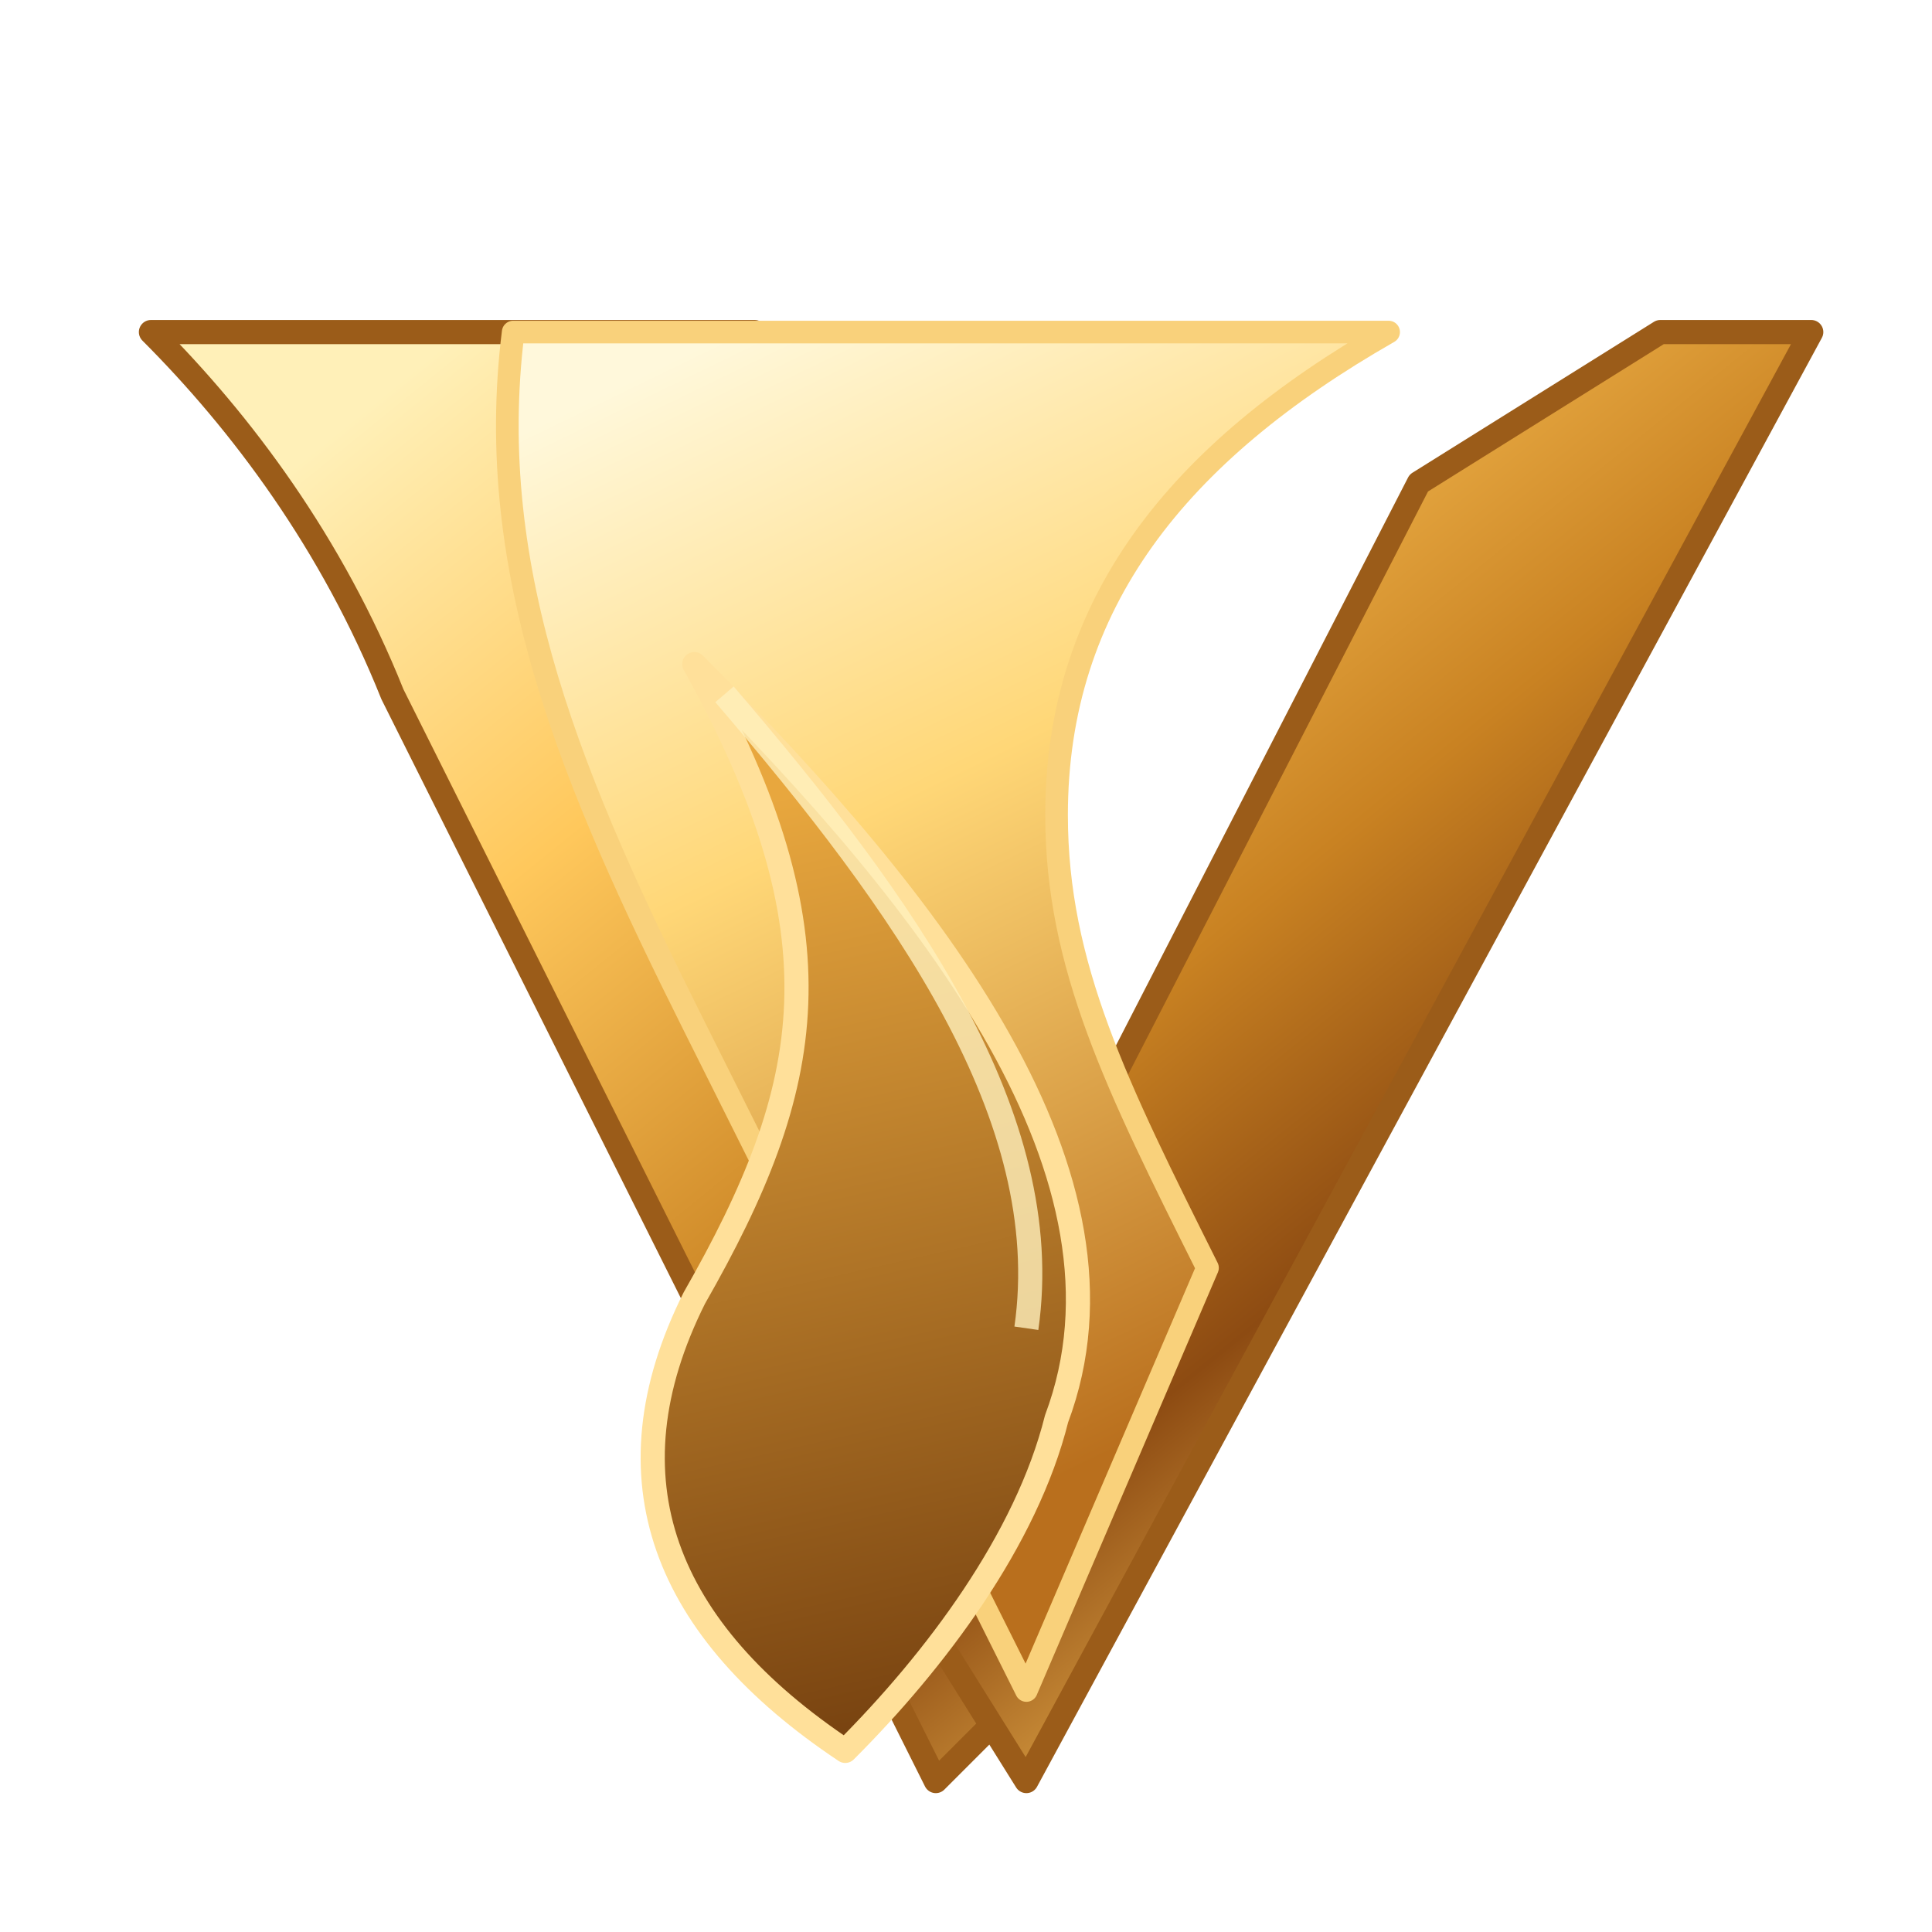
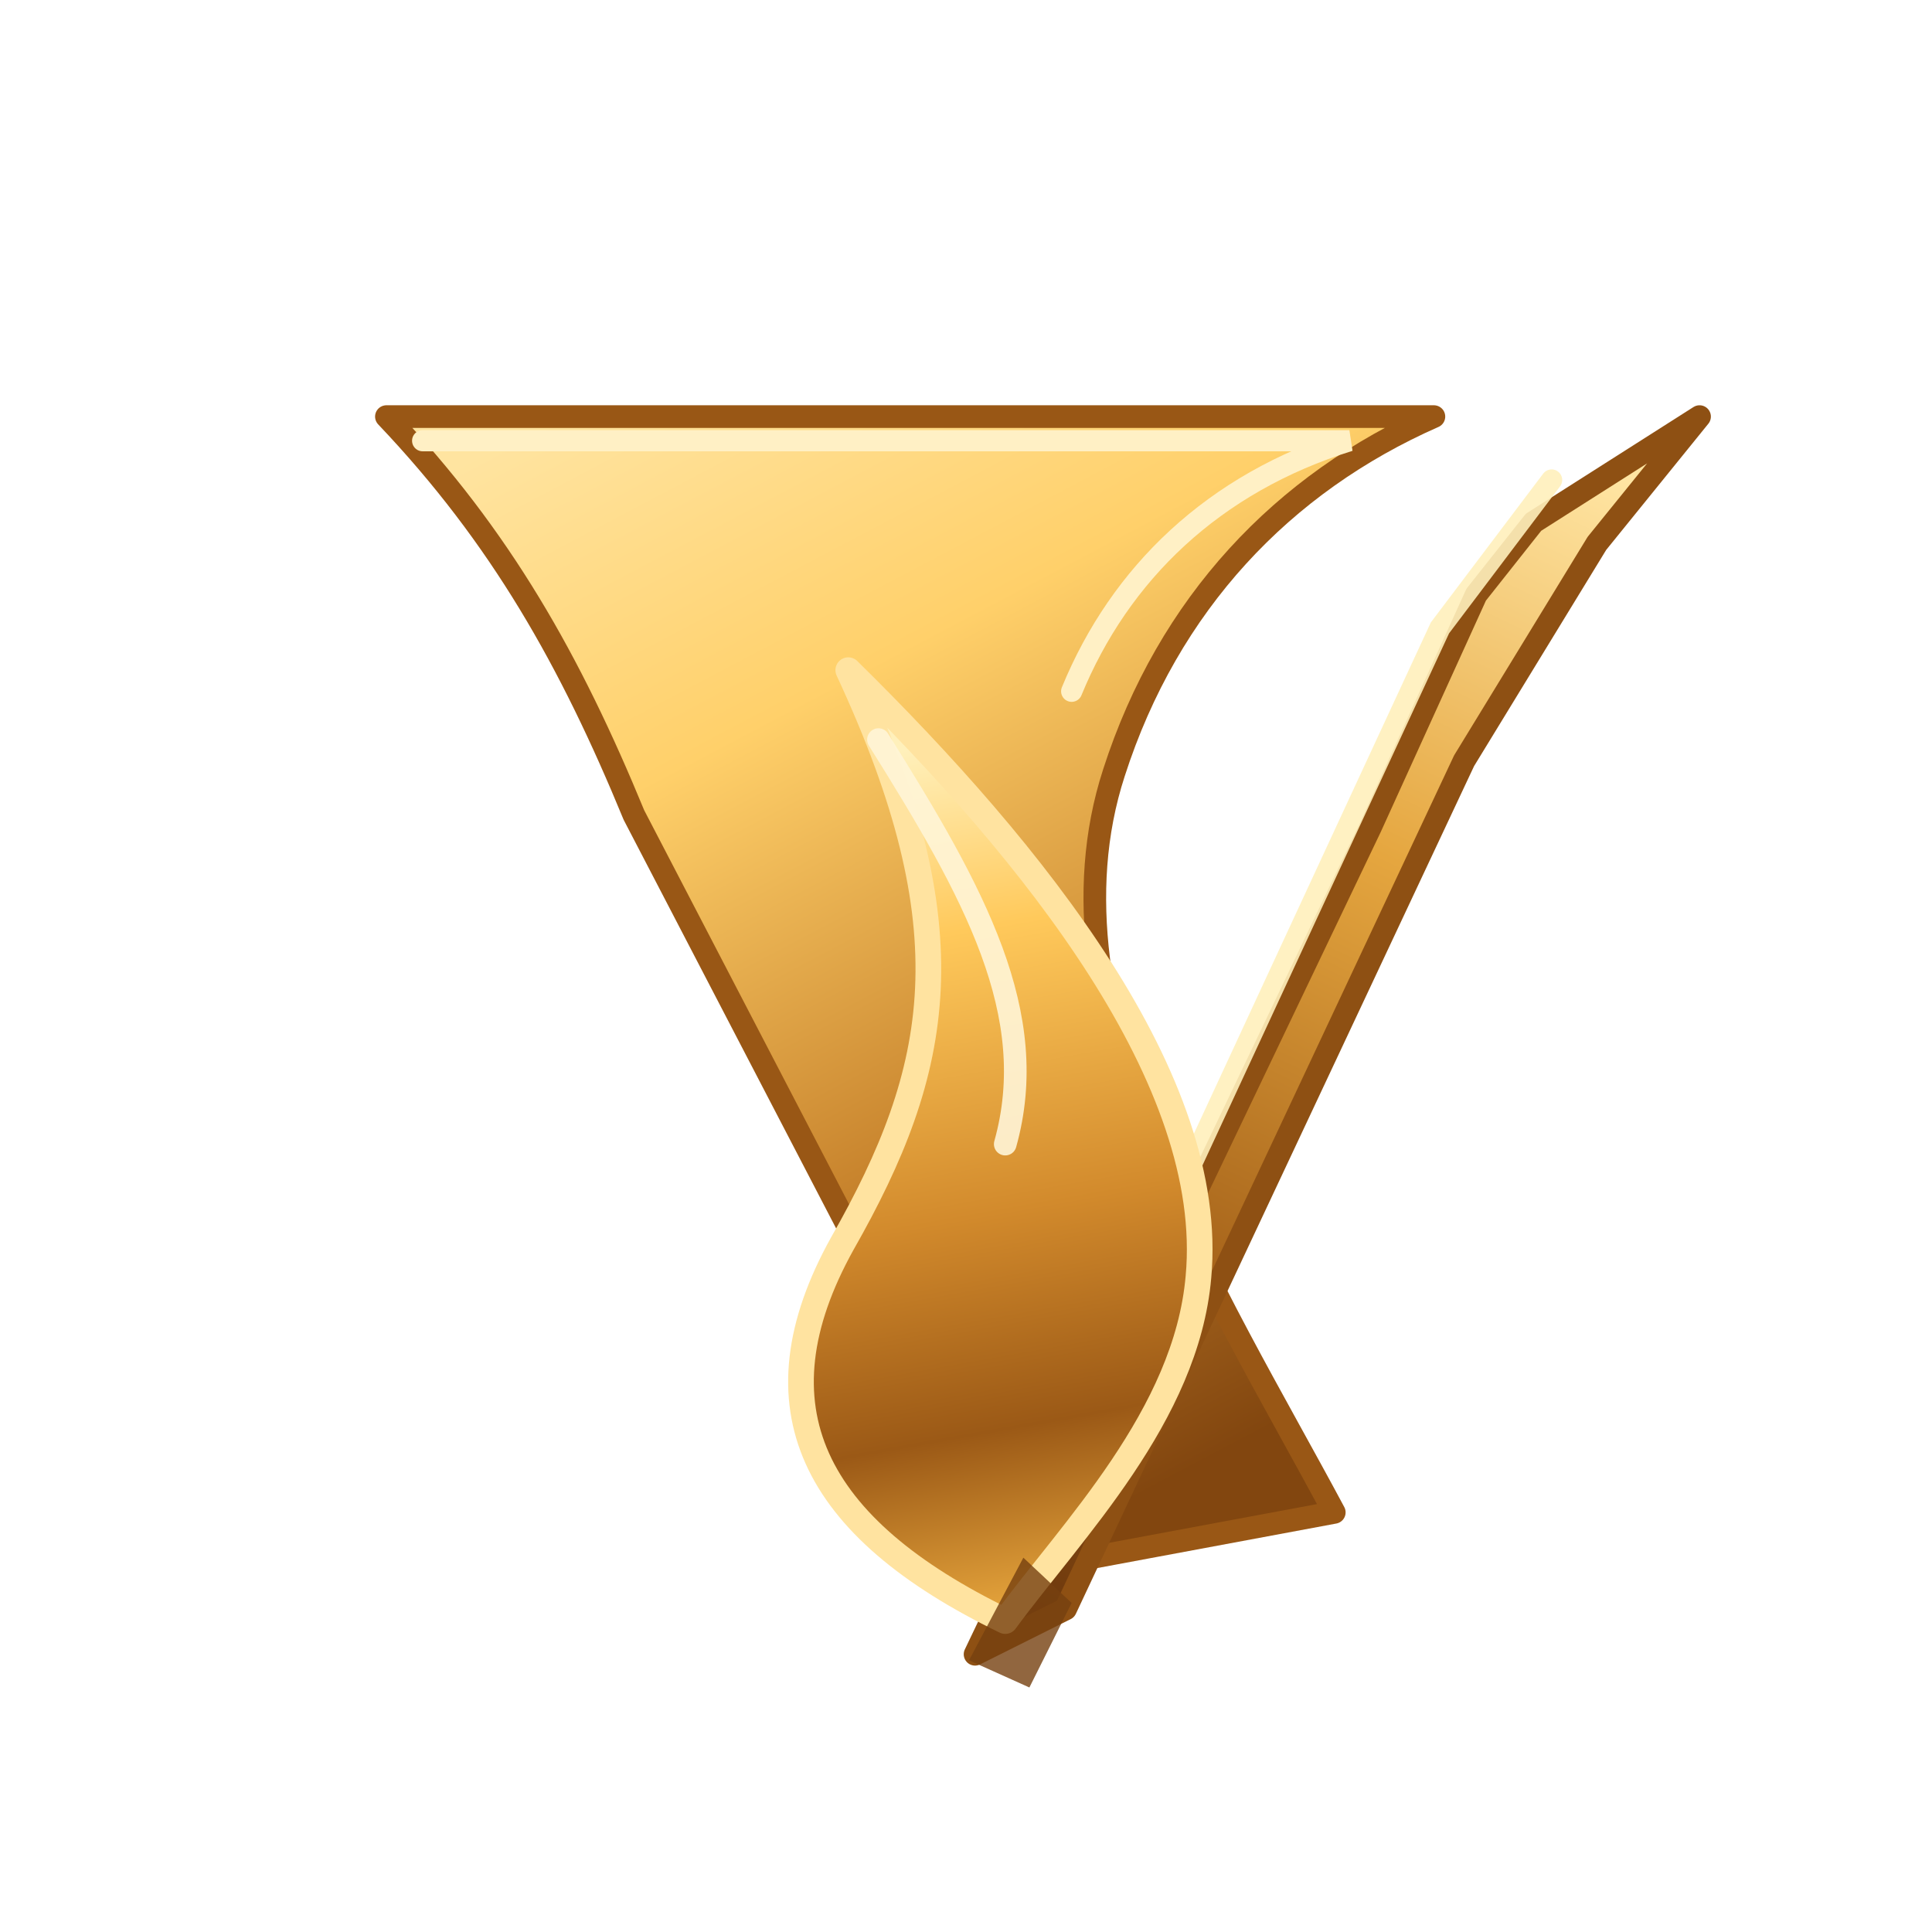
- <svg xmlns="http://www.w3.org/2000/svg" viewBox="0 0 64 64" role="img" aria-label="Gold V logo">
+ <svg xmlns="http://www.w3.org/2000/svg" viewBox="0 0 64 64" role="img" aria-label="Gold V monogram">
  <defs>
-     <linearGradient id="gold" x1="14" y1="12" x2="48" y2="54" gradientUnits="userSpaceOnUse">
-       <stop stop-color="#fff0b8" />
-       <stop offset=".28" stop-color="#ffc85c" />
-       <stop offset=".58" stop-color="#c98222" />
-       <stop offset=".78" stop-color="#8d4b12" />
-       <stop offset="1" stop-color="#f5bd54" />
+     <linearGradient id="leftFace" x1="16" y1="15" x2="35" y2="51" gradientUnits="userSpaceOnUse">
+       <stop stop-color="#ffe4a0" />
+       <stop offset=".3" stop-color="#ffd06a" />
+       <stop offset=".66" stop-color="#c9852e" />
+       <stop offset="1" stop-color="#82460f" />
    </linearGradient>
-     <linearGradient id="highlight" x1="18" y1="14" x2="35" y2="49" gradientUnits="userSpaceOnUse">
-       <stop stop-color="#fff8db" />
-       <stop offset=".42" stop-color="#ffd777" />
-       <stop offset="1" stop-color="#b96f1d" />
+     <linearGradient id="rightFace" x1="52" y1="15" x2="34" y2="53" gradientUnits="userSpaceOnUse">
+       <stop stop-color="#ffe5a3" />
+       <stop offset=".35" stop-color="#e5a63f" />
+       <stop offset=".72" stop-color="#a46119" />
+       <stop offset="1" stop-color="#6e390d" />
    </linearGradient>
-     <linearGradient id="shadow" x1="32" y1="25" x2="39" y2="56" gradientUnits="userSpaceOnUse">
-       <stop stop-color="#e8a73e" />
-       <stop offset="1" stop-color="#75400f" />
+     <linearGradient id="curl" x1="29" y1="25" x2="34" y2="53" gradientUnits="userSpaceOnUse">
+       <stop stop-color="#fff0bb" />
+       <stop offset=".22" stop-color="#ffc95b" />
+       <stop offset=".55" stop-color="#d28a2c" />
+       <stop offset=".8" stop-color="#9b5916" />
+       <stop offset="1" stop-color="#e2a13a" />
    </linearGradient>
  </defs>
-   <path d="M5 11h20c-5 3-7 7-4 14l15 29-5 5L13 23C11 18 8 14 5 11Z" fill="url(#gold)" stroke="#9b5c19" stroke-width=".8" stroke-linejoin="round" />
-   <path d="m34 59-5-8 18-35 8-5h5L34 59Z" fill="url(#gold)" stroke="#9b5c19" stroke-width=".8" stroke-linejoin="round" />
-   <path d="M17 11h29c-7 4-11 9-11 16 0 5 2 9 5 15L34 56 23 34c-4-8-7-15-6-23Z" fill="url(#highlight)" stroke="#f9d17b" stroke-width=".75" stroke-linejoin="round" />
-   <path d="M23 22c8 8 15 17 12 25-1 4-4 8-7 11-6-4-8-9-5-15 4-7 5-12 0-21Z" fill="url(#shadow)" stroke="#ffe09a" stroke-width=".8" stroke-linejoin="round" />
-   <path d="M24 23c6 7 11 14 10 21" fill="none" stroke="#fff0bc" stroke-opacity=".8" stroke-width=".8" />
+   <path d="M12.8 13.8h34.7c-5 2.2-8.8 6.2-10.6 11.8-2.6 8 3.4 17.2 7.3 24.5L34 52l-13-25c-2.1-5.1-4.4-9.2-8.2-13.2Z" fill="url(#leftFace)" stroke="#995715" stroke-width=".75" stroke-linejoin="round" />
+   <path d="M14 14.6h30.7c-4.5 1.4-7.6 4.4-9.2 8.3" fill="none" stroke="#fff0c5" stroke-width=".7" stroke-linecap="round" />
+   <path d="m32.3 54.8 13.1-27.4 3.5-7.7 1.9-2.4 5.5-3.5-3.4 4.2-4.4 7.2-13.2 28.1Z" fill="url(#rightFace)" stroke="#8e5013" stroke-width=".75" stroke-linejoin="round" />
+   <path d="m35 48.2 12.7-27.4 3.7-4.9" fill="none" stroke="#fff0bc" stroke-opacity=".9" stroke-width=".7" stroke-linecap="round" />
+   <path d="M28.1 22.2c6.2 6.1 12.2 13.6 11.6 20.1-.4 4.6-4.2 8.4-6.4 11.4-6.4-3.1-8.4-7.1-5.4-12.5 3.3-5.8 4.2-10.4.2-19Z" fill="url(#curl)" stroke="#ffe3a0" stroke-width=".85" stroke-linejoin="round" />
+   <path d="M29.1 24.5c3.2 5.1 5.4 9.1 4.2 13.4" fill="none" stroke="#fff5d7" stroke-opacity=".9" stroke-width=".75" stroke-linecap="round" />
+   <path d="M33.9 51.6 32.1 55l2 .9 1.4-2.8Z" fill="#75400f" opacity=".8" />
</svg>
